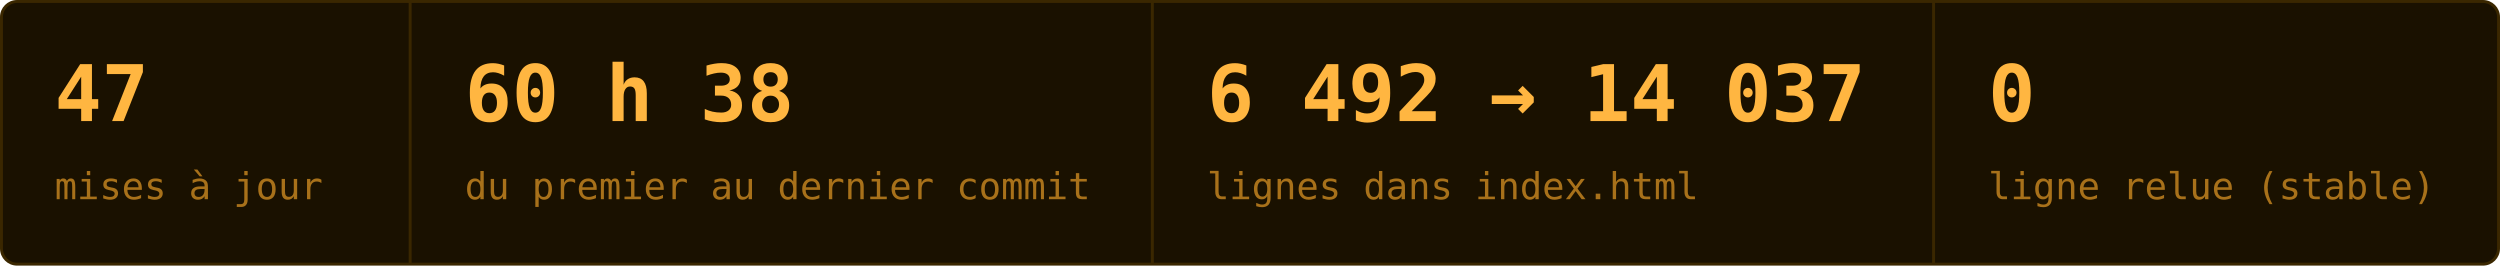
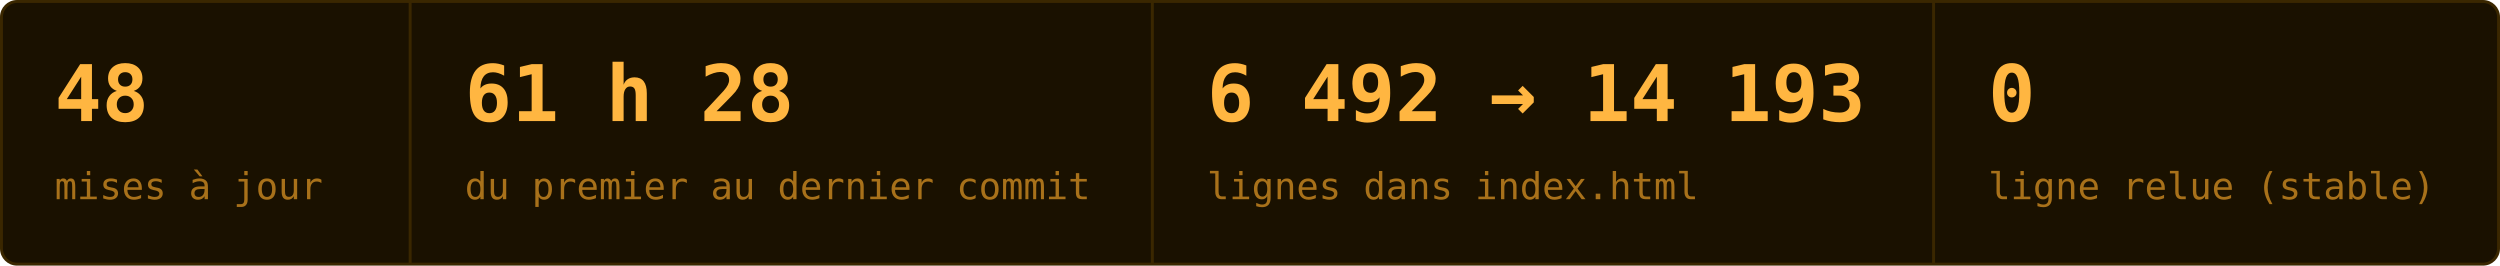
- <svg xmlns="http://www.w3.org/2000/svg" width="1280" height="136" viewBox="0 0 1280 136" role="img" aria-label="En chiffres : 47 mises à jour, 60 h 38 du premier au dernier commit, 6 492 → 14 037 lignes dans index.html, 0 ligne relue (stable)">
+ <svg xmlns="http://www.w3.org/2000/svg" width="1280" height="136" viewBox="0 0 1280 136" role="img" aria-label="En chiffres : 48 mises à jour, 61 h 28 du premier au dernier commit, 6 492 → 14 193 lignes dans index.html, 0 ligne relue (stable)">
  <rect x=".75" y=".75" width="1278.5" height="134.5" rx="8" fill="#1a1100" stroke="#3a2700" stroke-width="1.5" />
-   <text x="28.0" y="62" font-family="'JetBrains Mono', 'Cascadia Mono', Consolas, Menlo, 'DejaVu Sans Mono', monospace" font-size="40" font-weight="700" fill="#ffb641">47</text>
+   <text x="28.0" y="62" font-family="'JetBrains Mono', 'Cascadia Mono', Consolas, Menlo, 'DejaVu Sans Mono', monospace" font-size="40" font-weight="700" fill="#ffb641">48</text>
  <text x="28.0" y="102" font-family="'JetBrains Mono', 'Cascadia Mono', Consolas, Menlo, 'DejaVu Sans Mono', monospace" font-size="19" fill="#a8711a">mises à jour</text>
  <line x1="210.0" y1="1" x2="210.0" y2="135" stroke="#3a2700" stroke-width="1.5" />
-   <text x="238.0" y="62" font-family="'JetBrains Mono', 'Cascadia Mono', Consolas, Menlo, 'DejaVu Sans Mono', monospace" font-size="40" font-weight="700" fill="#ffb641">60 h 38</text>
+   <text x="238.0" y="62" font-family="'JetBrains Mono', 'Cascadia Mono', Consolas, Menlo, 'DejaVu Sans Mono', monospace" font-size="40" font-weight="700" fill="#ffb641">61 h 28</text>
  <text x="238.0" y="102" font-family="'JetBrains Mono', 'Cascadia Mono', Consolas, Menlo, 'DejaVu Sans Mono', monospace" font-size="19" fill="#a8711a">du premier au dernier commit</text>
  <line x1="590.0" y1="1" x2="590.0" y2="135" stroke="#3a2700" stroke-width="1.5" />
-   <text x="618.0" y="62" font-family="'JetBrains Mono', 'Cascadia Mono', Consolas, Menlo, 'DejaVu Sans Mono', monospace" font-size="40" font-weight="700" fill="#ffb641">6 492 → 14 037</text>
+   <text x="618.0" y="62" font-family="'JetBrains Mono', 'Cascadia Mono', Consolas, Menlo, 'DejaVu Sans Mono', monospace" font-size="40" font-weight="700" fill="#ffb641">6 492 → 14 193</text>
  <text x="618.0" y="102" font-family="'JetBrains Mono', 'Cascadia Mono', Consolas, Menlo, 'DejaVu Sans Mono', monospace" font-size="19" fill="#a8711a">lignes dans index.html</text>
  <line x1="990.0" y1="1" x2="990.0" y2="135" stroke="#3a2700" stroke-width="1.5" />
  <text x="1018.0" y="62" font-family="'JetBrains Mono', 'Cascadia Mono', Consolas, Menlo, 'DejaVu Sans Mono', monospace" font-size="40" font-weight="700" fill="#ffb641">0</text>
  <text x="1018.0" y="102" font-family="'JetBrains Mono', 'Cascadia Mono', Consolas, Menlo, 'DejaVu Sans Mono', monospace" font-size="19" fill="#a8711a">ligne relue (stable)</text>
</svg>
